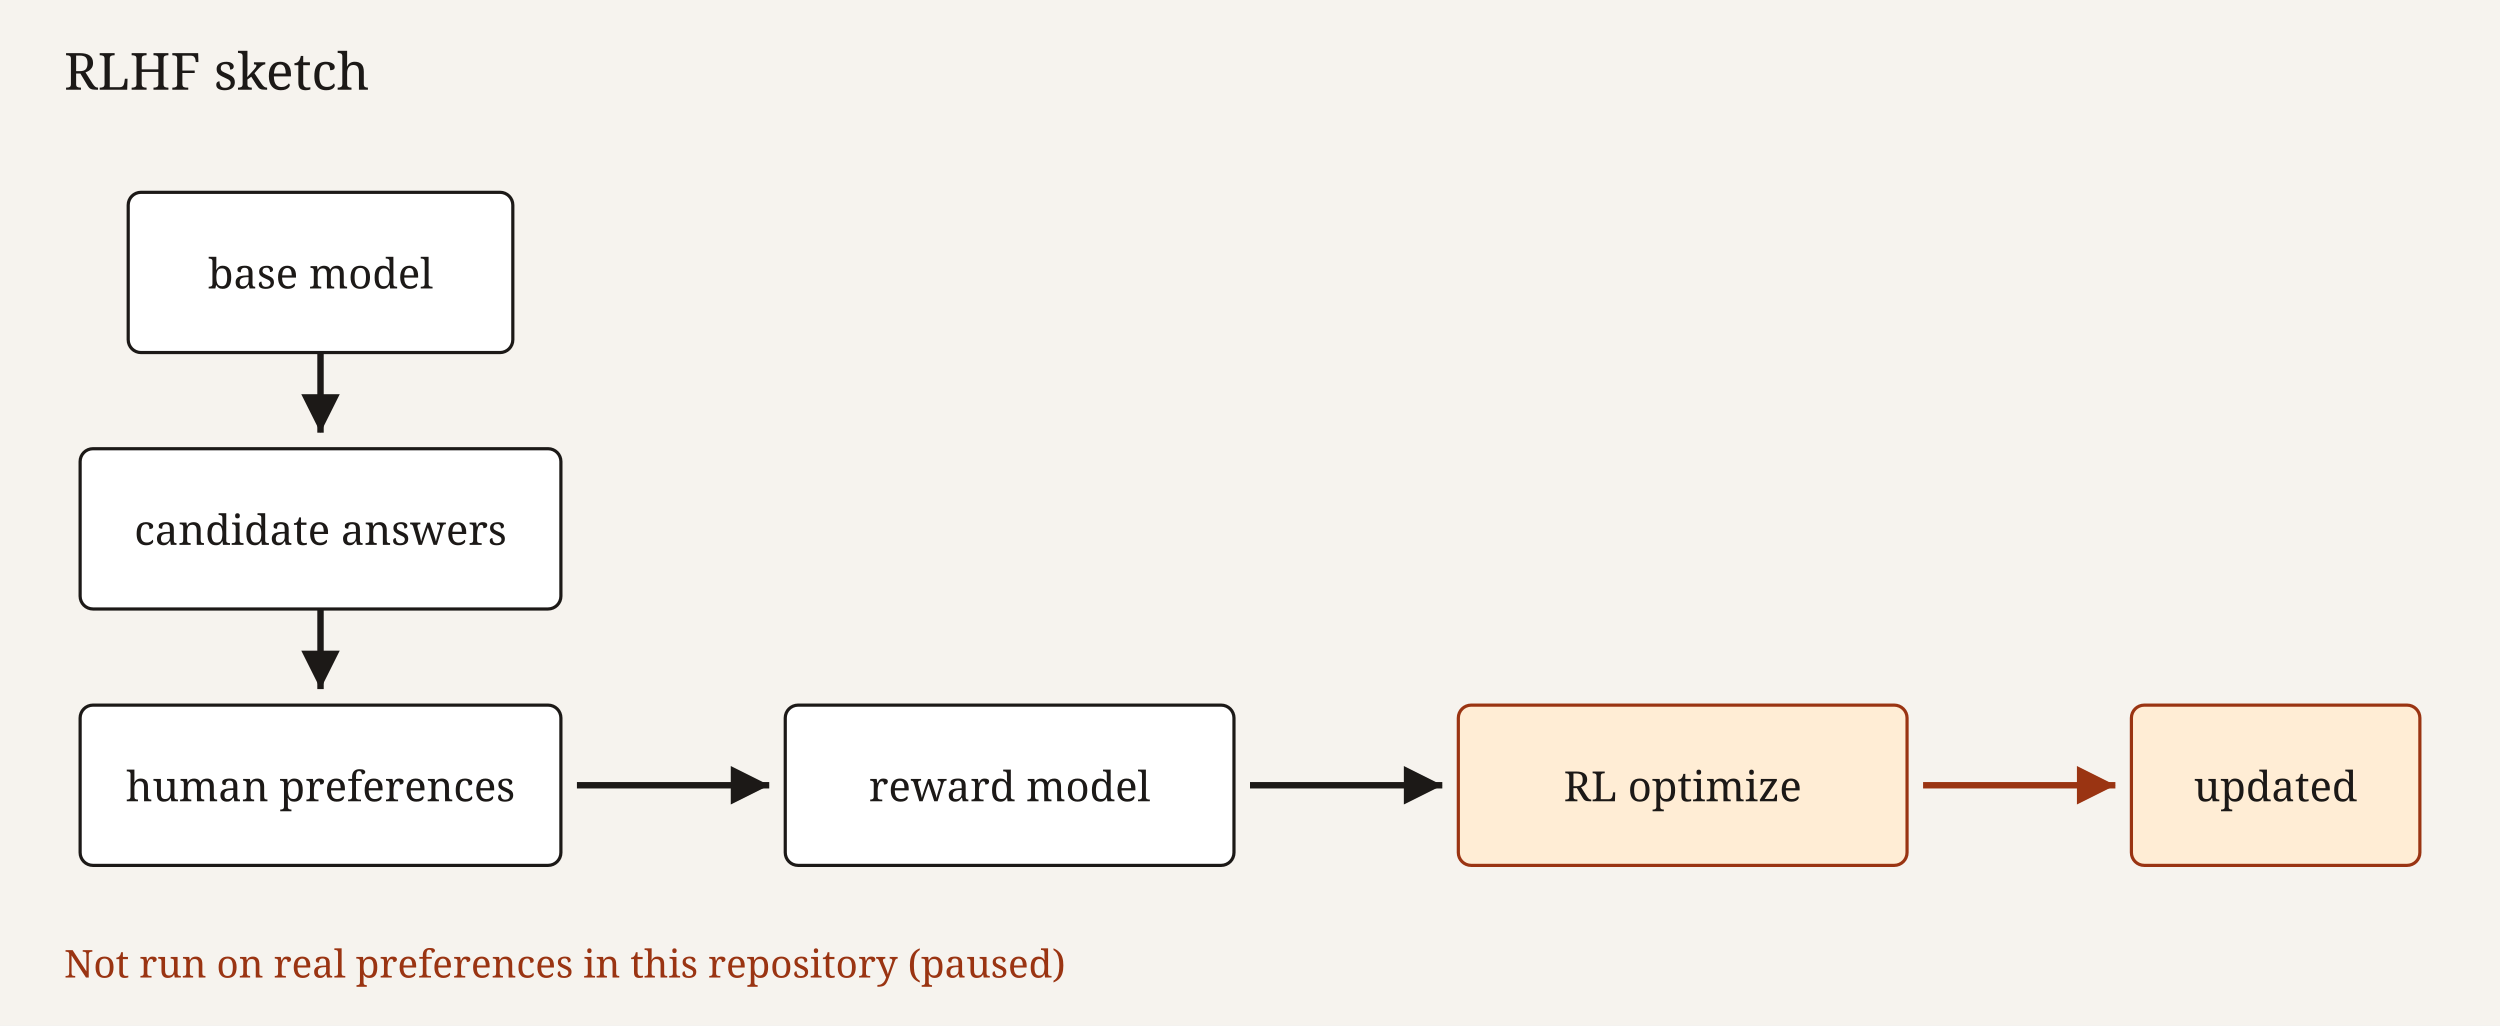
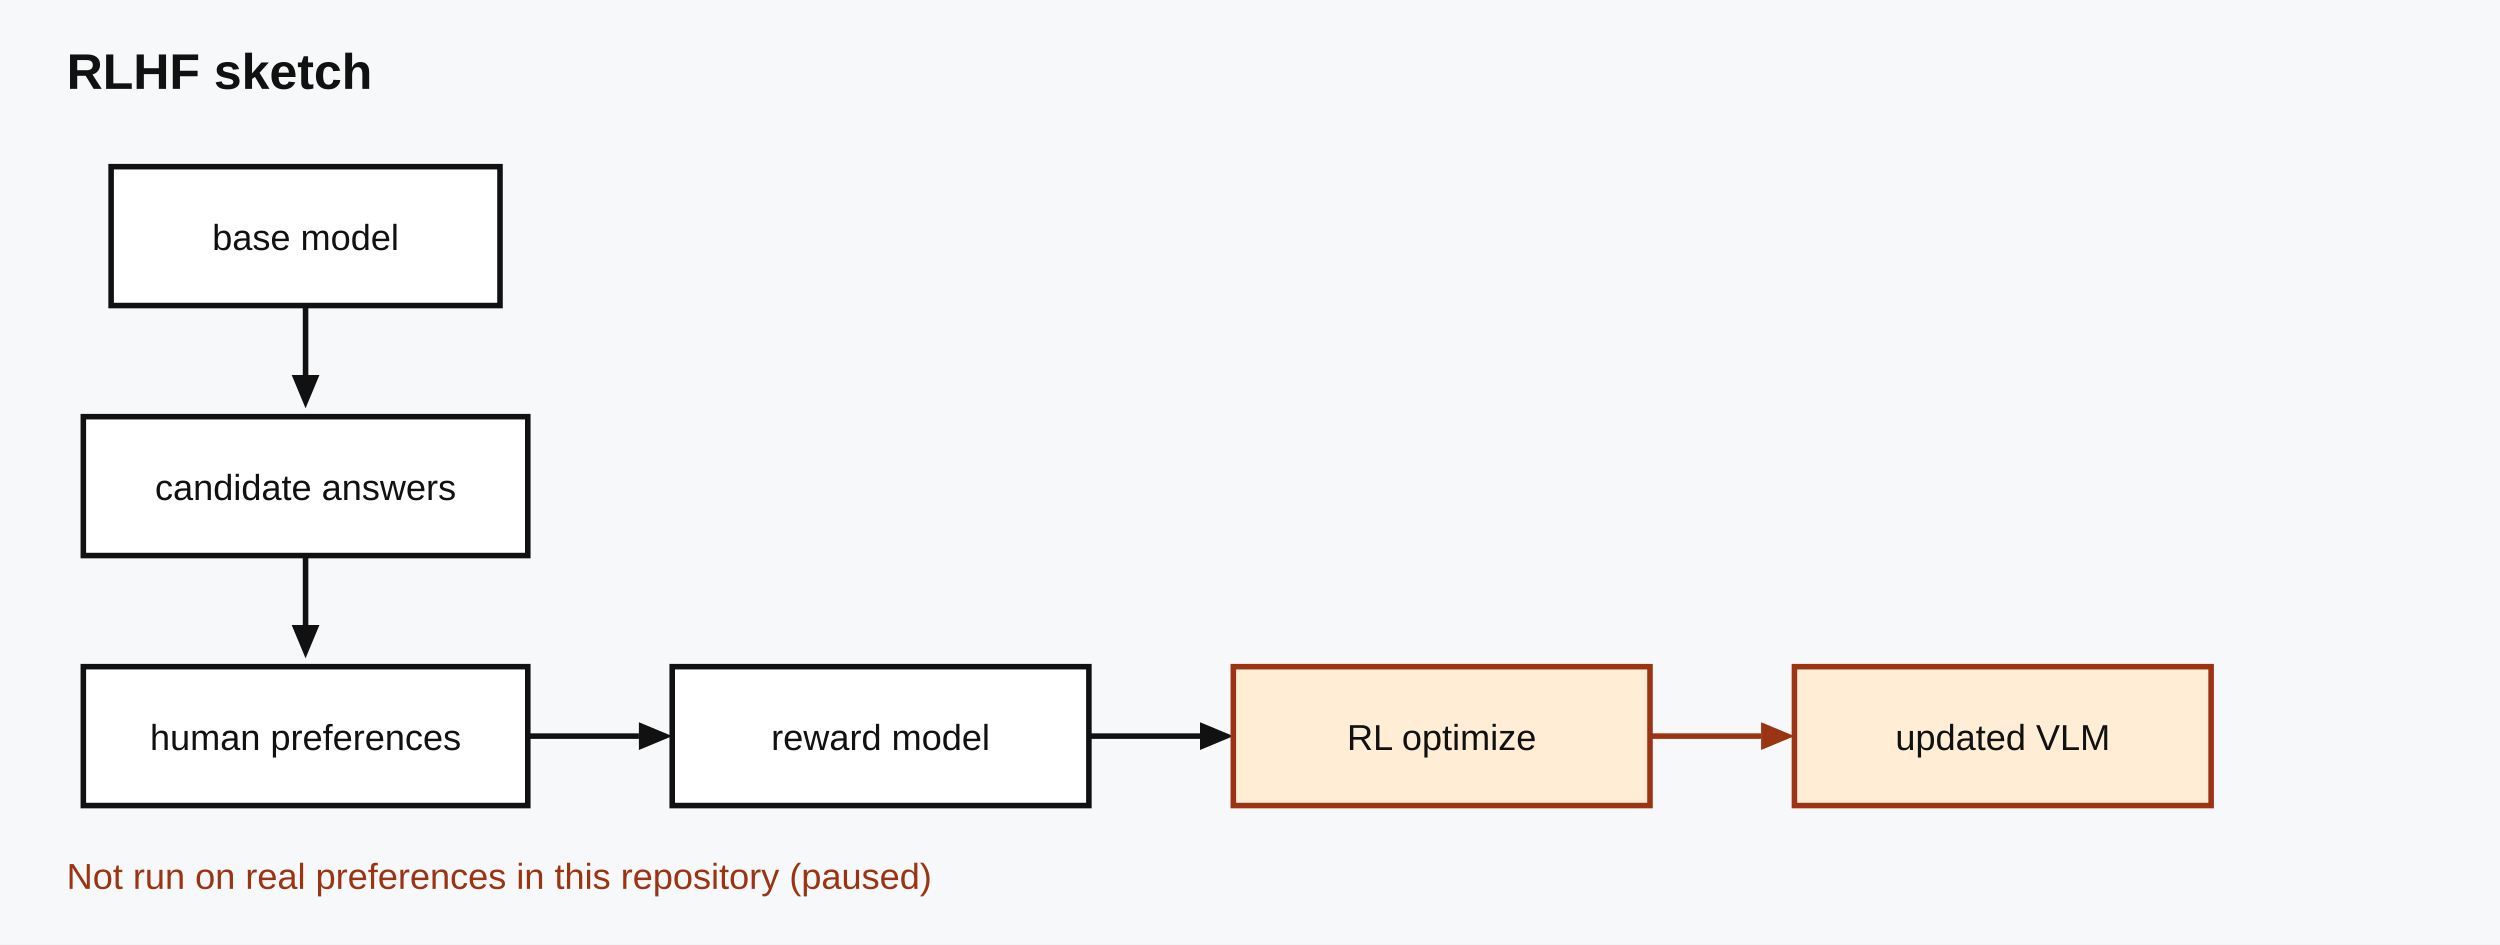
- <svg xmlns="http://www.w3.org/2000/svg" width="780" height="320" viewBox="0 0 780 320" role="img" aria-label="RLHF pipeline">
-   <rect width="780" height="320" fill="#f6f3ee" />
-   <text x="20" y="28" font-family="Georgia, serif" font-size="16" fill="#1c1917">RLHF sketch</text>
-   <g font-family="Georgia, serif" font-size="13" fill="#1c1917">
-     <rect x="40" y="60" width="120" height="50" rx="4" fill="#fff" stroke="#1c1917" />
-     <text x="100" y="90" text-anchor="middle">base model</text>
-     <path d="M100 110 V135" stroke="#1c1917" stroke-width="2" marker-end="url(#a)" />
-     <rect x="25" y="140" width="150" height="50" rx="4" fill="#fff" stroke="#1c1917" />
-     <text x="100" y="170" text-anchor="middle">candidate answers</text>
-     <path d="M100 190 V215" stroke="#1c1917" stroke-width="2" marker-end="url(#a)" />
-     <rect x="25" y="220" width="150" height="50" rx="4" fill="#fff" stroke="#1c1917" />
-     <text x="100" y="250" text-anchor="middle">human preferences</text>
-     <path d="M180 245 H240" stroke="#1c1917" stroke-width="2" marker-end="url(#a)" />
-     <rect x="245" y="220" width="140" height="50" rx="4" fill="#fff" stroke="#1c1917" />
-     <text x="315" y="250" text-anchor="middle">reward model</text>
-     <path d="M390 245 H450" stroke="#1c1917" stroke-width="2" marker-end="url(#a)" />
-     <rect x="455" y="220" width="140" height="50" rx="4" fill="#ffedd5" stroke="#9a3412" />
-     <text x="525" y="250" text-anchor="middle">RL optimize</text>
-     <path d="M600 245 H660" stroke="#9a3412" stroke-width="2" marker-end="url(#b)" />
-     <rect x="665" y="220" width="90" height="50" rx="4" fill="#ffedd5" stroke="#9a3412" />
-     <text x="710" y="250" text-anchor="middle">updated</text>
+ <svg xmlns="http://www.w3.org/2000/svg" width="900" height="340" viewBox="0 0 900 340">
+   <rect width="900" height="340" fill="#f7f8fa" />
+   <text x="24" y="32" font-family="Arial, Helvetica, sans-serif" font-size="18" font-weight="700" fill="#111">RLHF sketch</text>
+   <g font-family="Arial, Helvetica, sans-serif" font-size="13" fill="#111">
+     <rect x="40" y="60" width="140" height="50" fill="#fff" stroke="#111" stroke-width="2" />
+     <text x="110" y="90" text-anchor="middle">base model</text>
+     <line x1="110" y1="110" x2="110" y2="135" stroke="#111" stroke-width="2" />
+     <polygon points="105,135 110,147 115,135" fill="#111" />
+     <rect x="30" y="150" width="160" height="50" fill="#fff" stroke="#111" stroke-width="2" />
+     <text x="110" y="180" text-anchor="middle">candidate answers</text>
+     <line x1="110" y1="200" x2="110" y2="225" stroke="#111" stroke-width="2" />
+     <polygon points="105,225 110,237 115,225" fill="#111" />
+     <rect x="30" y="240" width="160" height="50" fill="#fff" stroke="#111" stroke-width="2" />
+     <text x="110" y="270" text-anchor="middle">human preferences</text>
+     <line x1="190" y1="265" x2="230" y2="265" stroke="#111" stroke-width="2" />
+     <polygon points="230,260 242,265 230,270" fill="#111" />
+     <rect x="242" y="240" width="150" height="50" fill="#fff" stroke="#111" stroke-width="2" />
+     <text x="317" y="270" text-anchor="middle">reward model</text>
+     <line x1="392" y1="265" x2="432" y2="265" stroke="#111" stroke-width="2" />
+     <polygon points="432,260 444,265 432,270" fill="#111" />
+     <rect x="444" y="240" width="150" height="50" fill="#ffedd5" stroke="#9a3412" stroke-width="2" />
+     <text x="519" y="270" text-anchor="middle">RL optimize</text>
+     <line x1="594" y1="265" x2="634" y2="265" stroke="#9a3412" stroke-width="2" />
+     <polygon points="634,260 646,265 634,270" fill="#9a3412" />
+     <rect x="646" y="240" width="150" height="50" fill="#ffedd5" stroke="#9a3412" stroke-width="2" />
+     <text x="721" y="270" text-anchor="middle">updated VLM</text>
  </g>
-   <text x="20" y="305" font-family="Georgia, serif" font-size="12" fill="#9a3412">Not run on real preferences in this repository (paused)</text>
-   <defs>
-     <marker id="a" markerWidth="8" markerHeight="8" refX="6" refY="3" orient="auto">
-       <path d="M0,0 L6,3 L0,6 Z" fill="#1c1917" />
-     </marker>
-     <marker id="b" markerWidth="8" markerHeight="8" refX="6" refY="3" orient="auto">
-       <path d="M0,0 L6,3 L0,6 Z" fill="#9a3412" />
-     </marker>
-   </defs>
+   <text x="24" y="320" font-family="Arial, Helvetica, sans-serif" font-size="13" fill="#9a3412">Not run on real preferences in this repository (paused)</text>
</svg>
